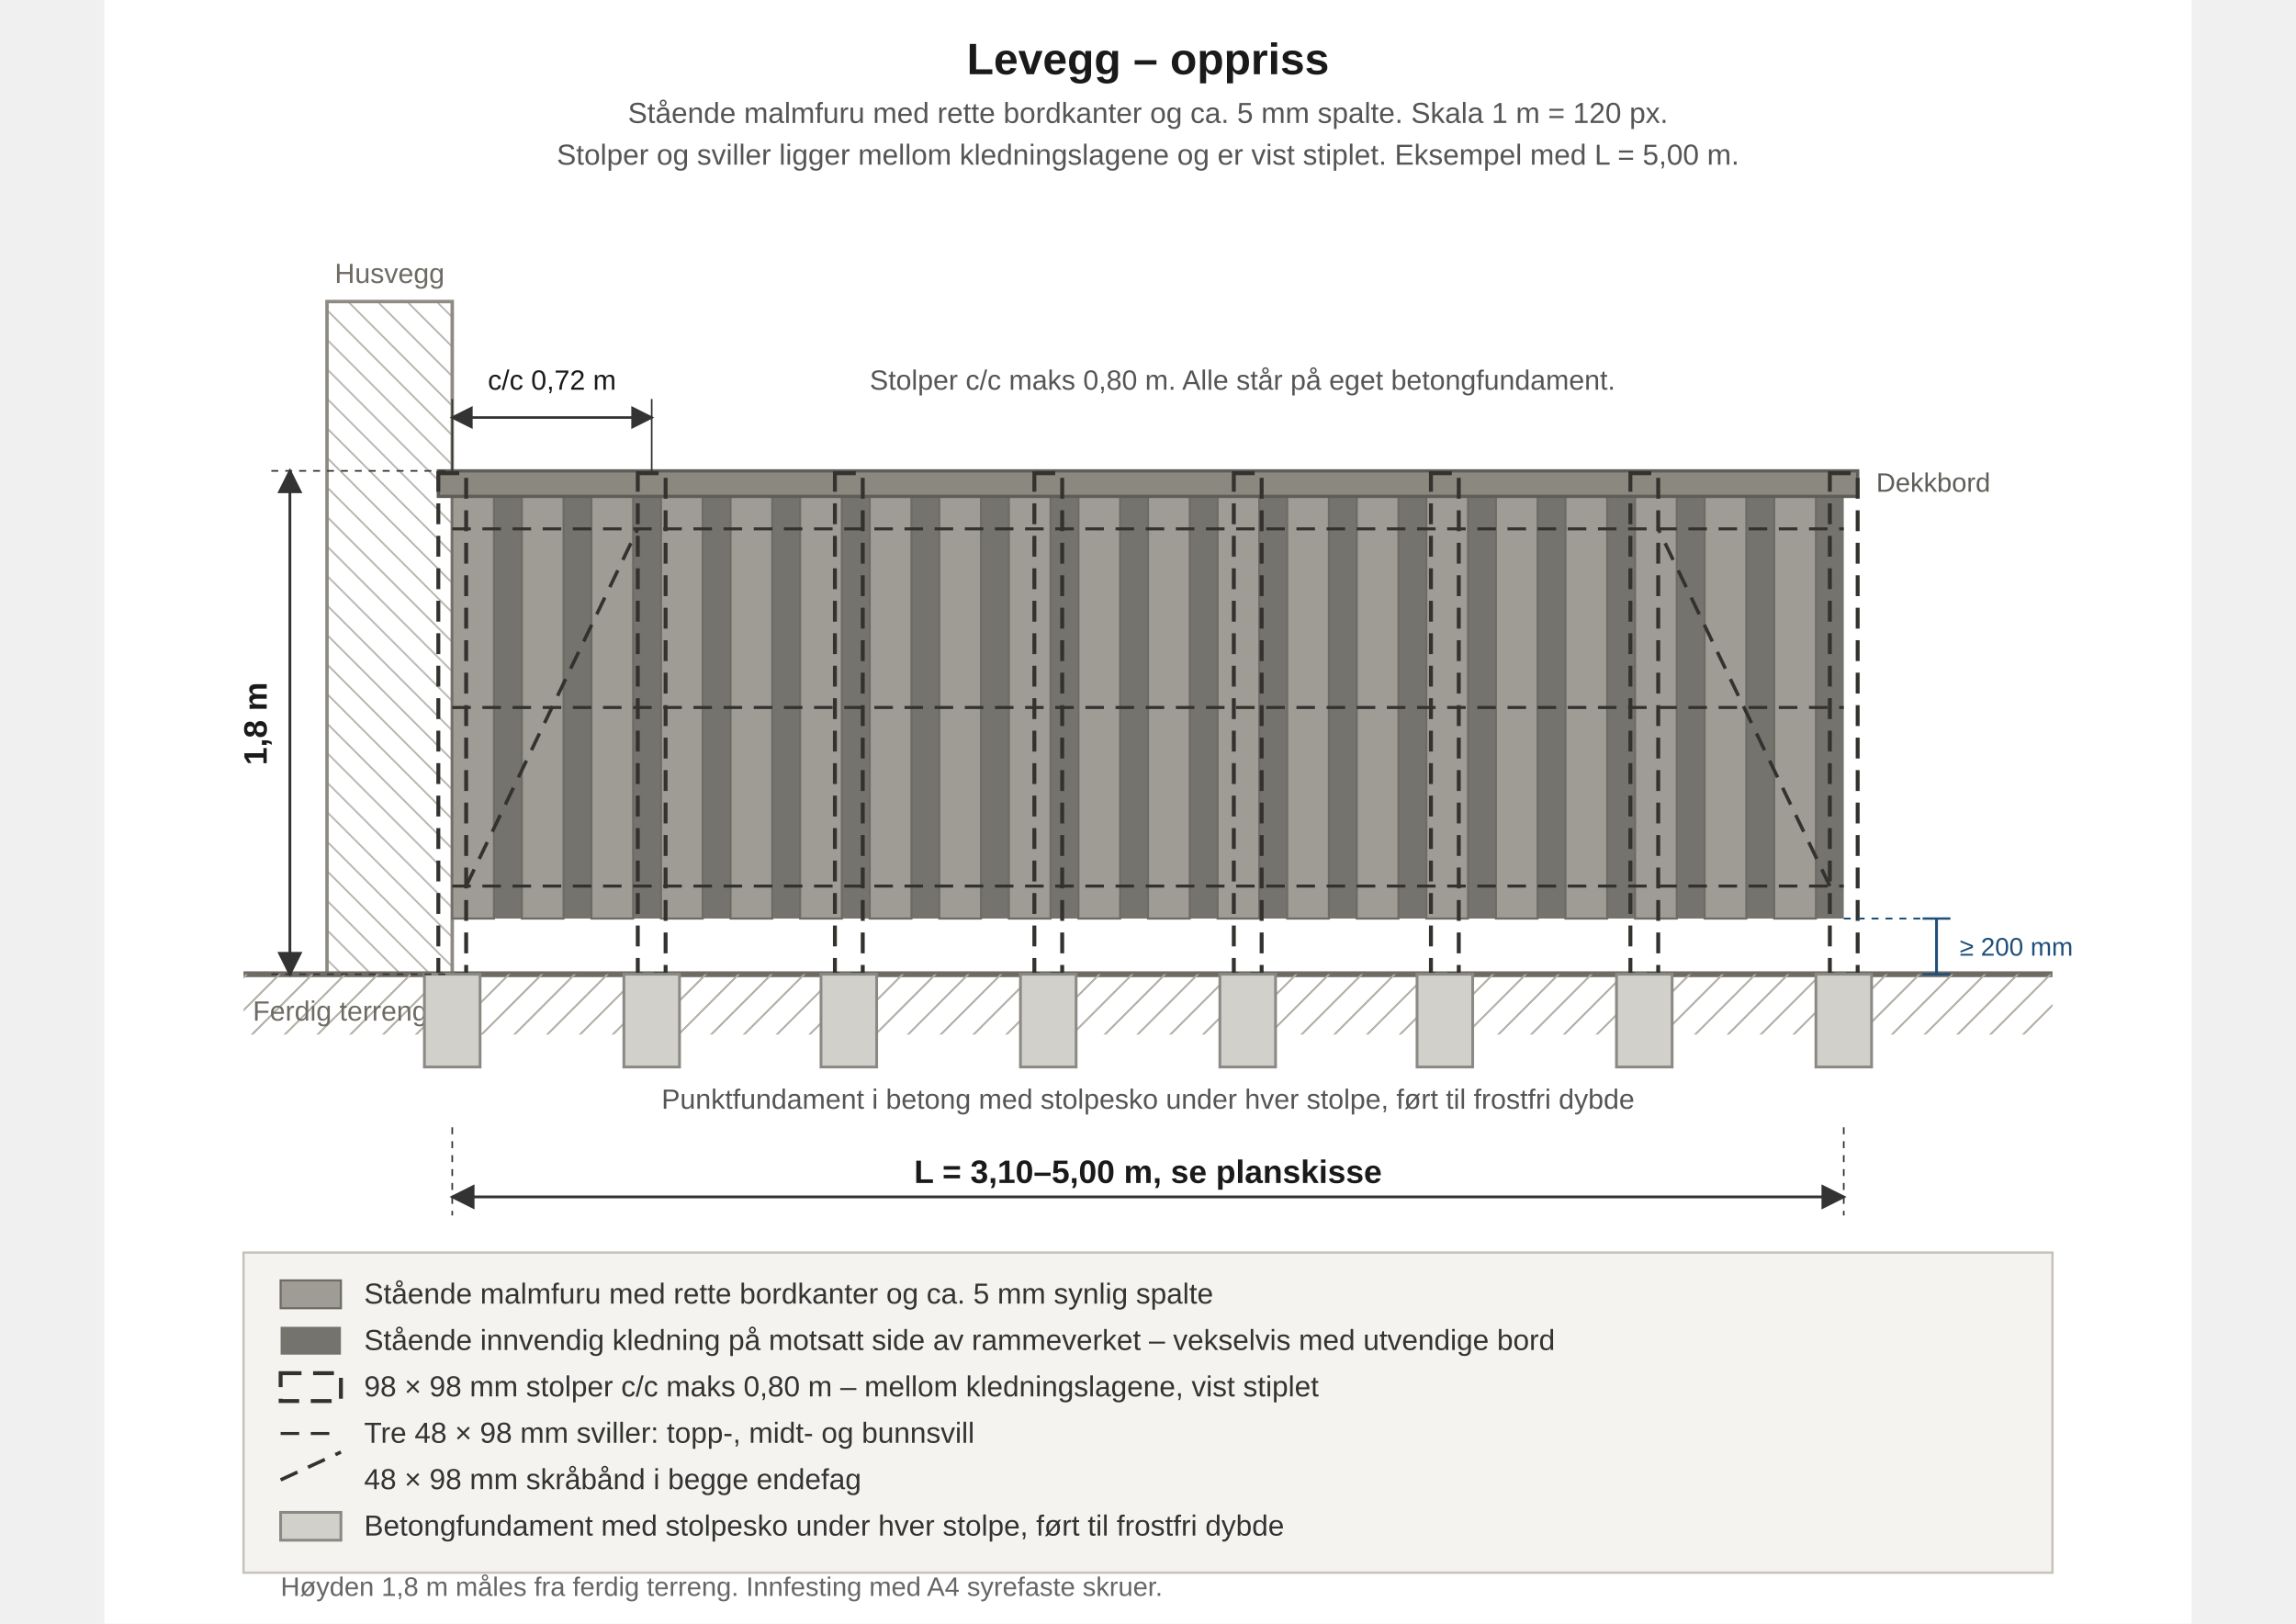
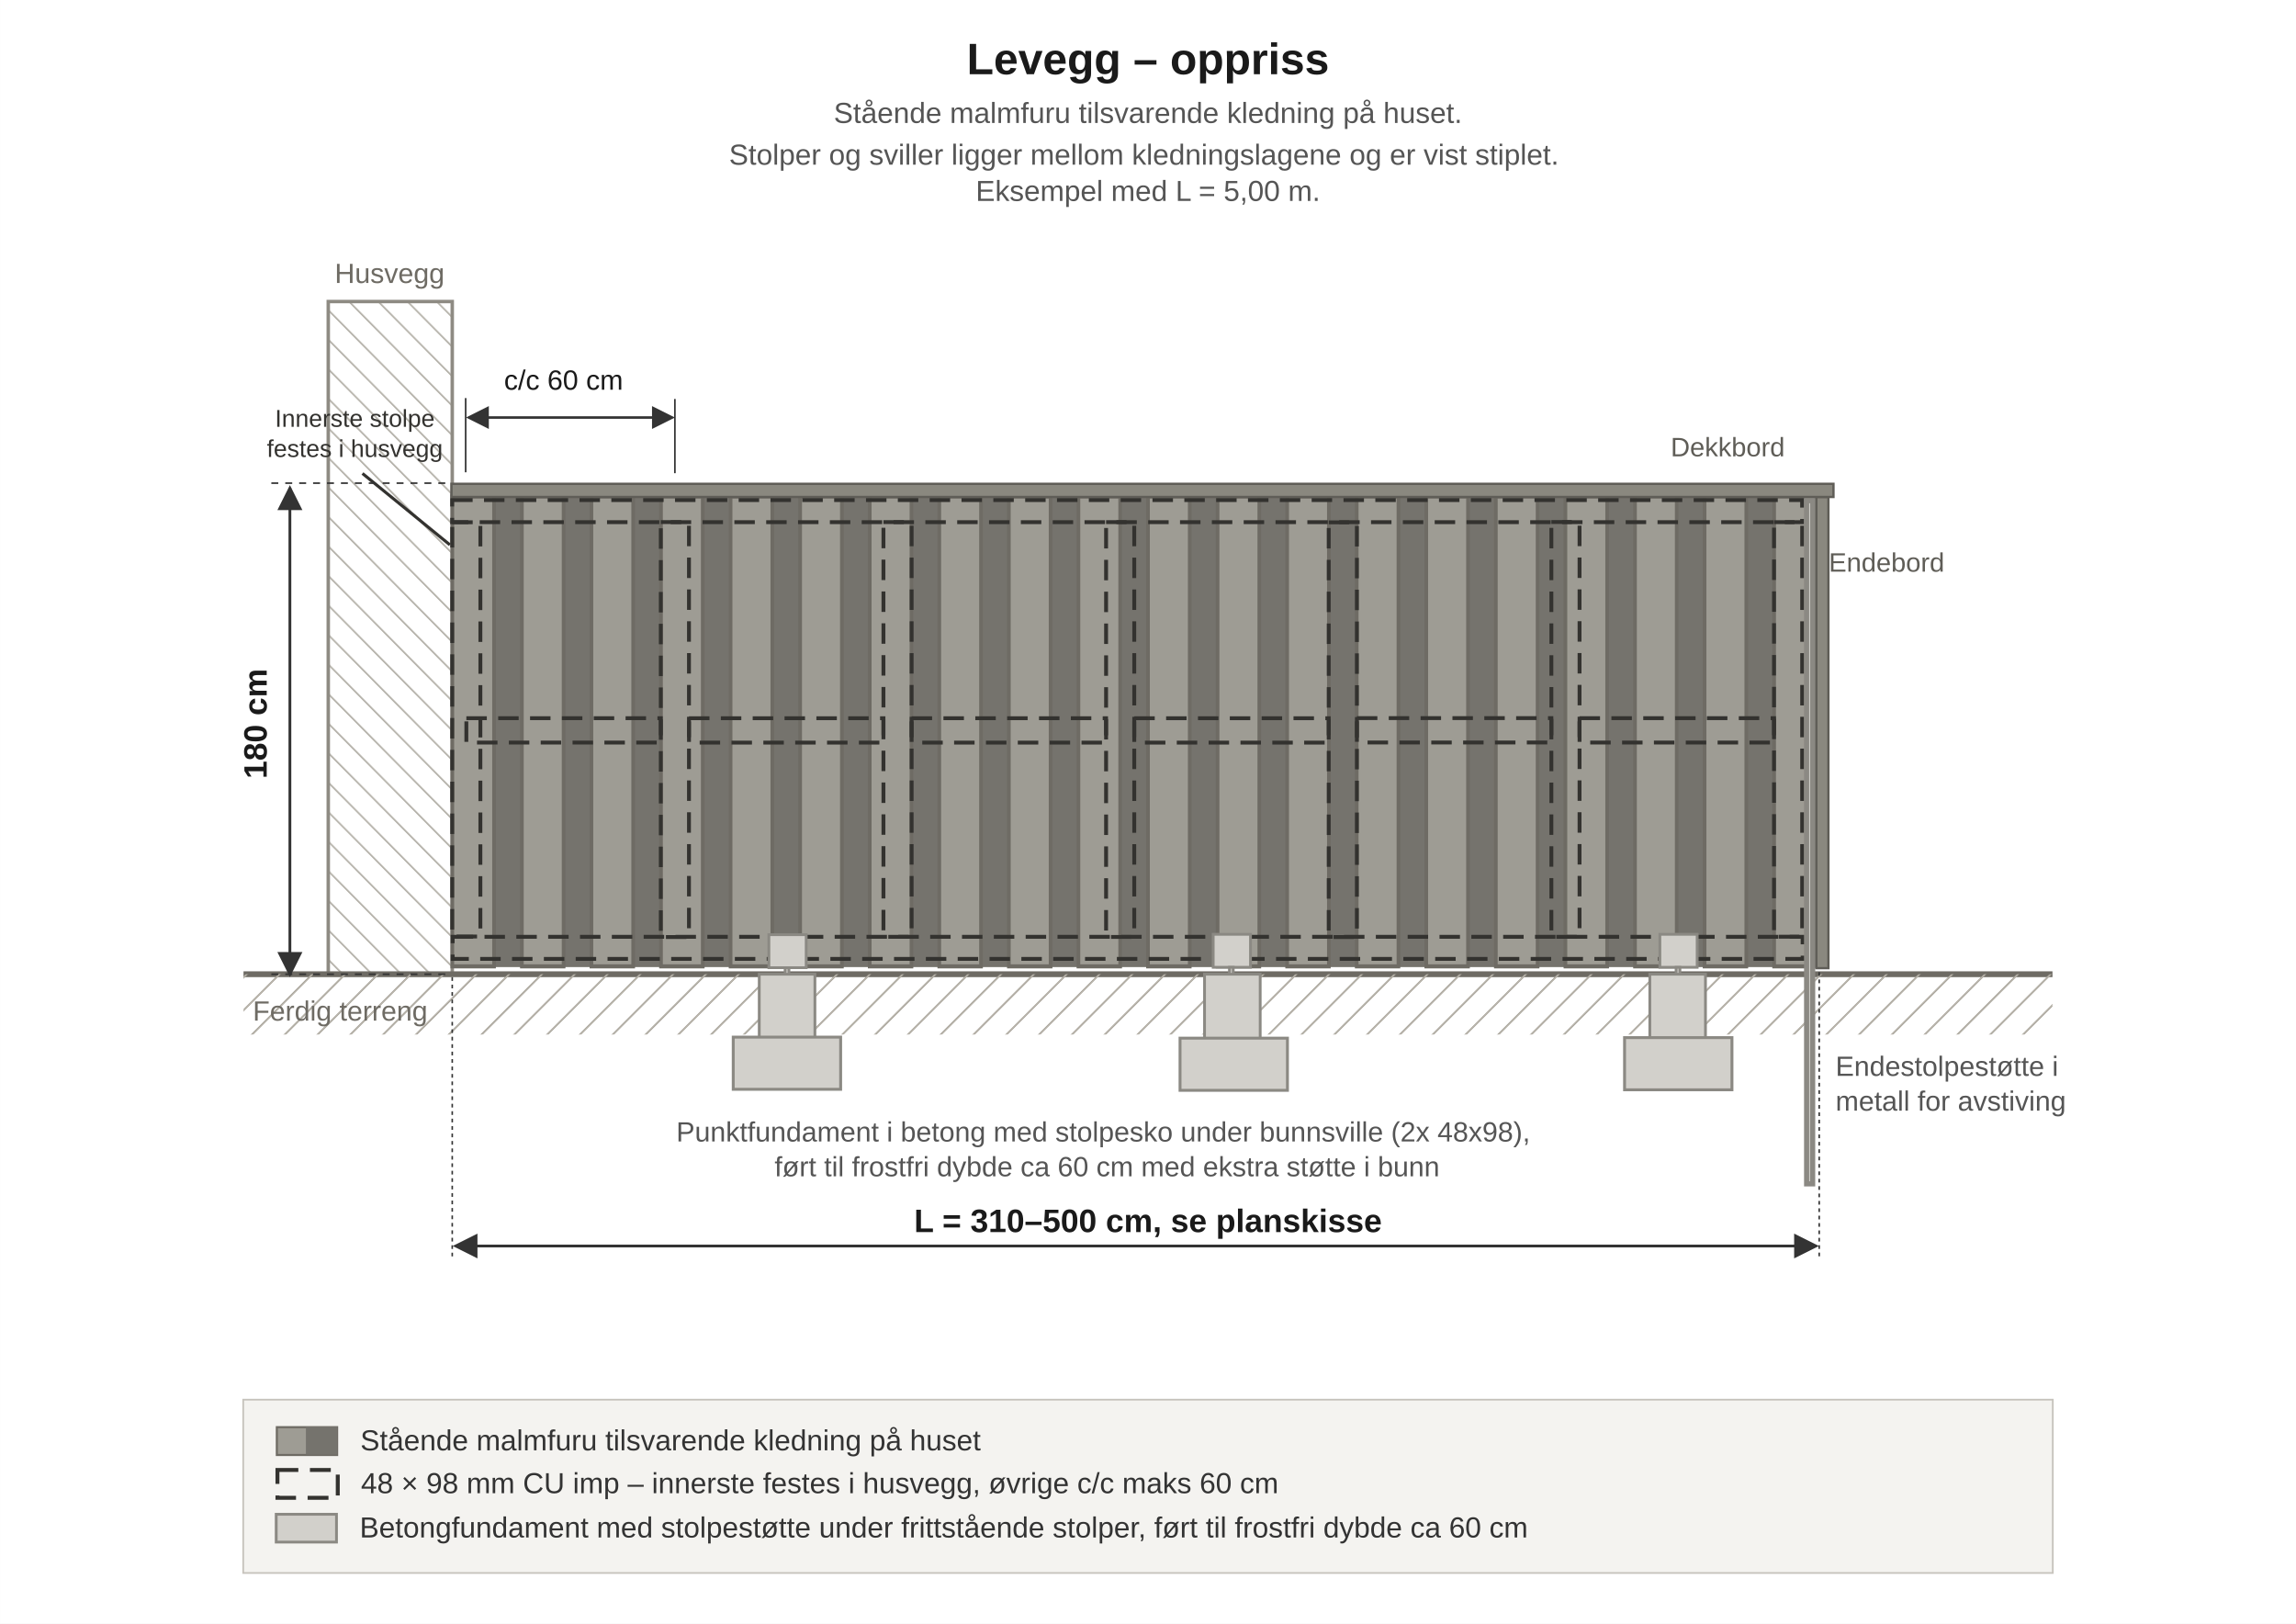
- <svg xmlns="http://www.w3.org/2000/svg" viewBox="0 0 900 700" width="297mm" height="210mm" preserveAspectRatio="xMidYMid meet" font-family="Segoe UI, Arial, Helvetica, sans-serif" role="img" aria-label="Oppriss av levegg med staaende graa kledning, 98 x 98 mm stolper, 48 x 98 mm sviller og skraabaand bak">
-   <defs>
+ <svg xmlns="http://www.w3.org/2000/svg" xmlns:xlink="http://www.w3.org/1999/xlink" viewBox="0 0 900 700" width="297mm" height="210mm" preserveAspectRatio="xMidYMid meet" font-family="Segoe UI, Arial, Helvetica, sans-serif" role="img" aria-label="Oppriss av levegg med staaende graa kledning, 98 x 98 mm stolper, 48 x 98 mm sviller og skraabaand bak" version="1.1" id="svg89">
+   <defs id="defs3">
+     <pattern xlink:href="#husvegg" id="pattern90" patternTransform="matrix(0.7000625,-0.707125,0.7000625,0.707125,1.498057,-0.00708465)" />
    <pattern id="terreng" width="10" height="10" patternUnits="userSpaceOnUse" patternTransform="rotate(45)">
-       <line x1="0" y1="0" x2="0" y2="10" stroke="#a8a49b" stroke-width="1.6" />
+       <line x1="0" y1="0" x2="0" y2="10" stroke="#a8a49b" stroke-width="1.6" id="line1" />
    </pattern>
    <pattern id="husvegg" width="9" height="9" patternUnits="userSpaceOnUse" patternTransform="rotate(-45)">
-       <line x1="0" y1="0" x2="0" y2="9" stroke="#b3b0a8" stroke-width="1.4" />
+       <line x1="0" y1="0" x2="0" y2="9" stroke="#b3b0a8" stroke-width="1.4" id="line2" />
    </pattern>
    <marker id="pil" markerWidth="9" markerHeight="9" refX="8" refY="4.5" orient="auto">
-       <path d="M0,0 L9,4.5 L0,9 z" fill="#333" />
+       <path d="M0,0 L9,4.5 L0,9 z" fill="#333" id="path2" />
    </marker>
    <marker id="pilStart" markerWidth="9" markerHeight="9" refX="1" refY="4.5" orient="auto">
-       <path d="M9,0 L0,4.5 L9,9 z" fill="#333" />
+       <path d="M9,0 L0,4.5 L9,9 z" fill="#333" id="path3" />
    </marker>
  </defs>
-   <rect width="900" height="700" fill="#ffffff" />
-   <text x="450" y="32" text-anchor="middle" font-size="19" font-weight="600" fill="#1a1a1a">Levegg – oppriss</text>
-   <text x="450" y="53" text-anchor="middle" font-size="12.5" fill="#555">Stående malmfuru med rette bordkanter og ca. 5 mm spalte. Skala 1 m = 120 px.</text>
-   <text x="450" y="71" text-anchor="middle" font-size="12.5" fill="#555">Stolper og sviller ligger mellom kledningslagene og er vist stiplet. Eksempel med L = 5,00 m.</text>
-   <rect x="96" y="130" width="54" height="290" fill="url(#husvegg)" stroke="#8e8b83" stroke-width="1.5" />
-   <text x="123" y="122" text-anchor="middle" font-size="12" fill="#6e6b64">Husvegg</text>
-   <line x1="60" y1="420" x2="840" y2="420" stroke="#6e6b64" stroke-width="2.5" />
-   <rect x="60" y="420" width="780" height="26" fill="url(#terreng)" />
-   <text x="64" y="440" font-size="12" fill="#6e6b64">Ferdig terreng</text>
-   <rect x="150" y="214" width="600" height="182" fill="#75736d" />
-   <g stroke="#605e59" stroke-width="1">
-     <line x1="165" y1="214" x2="165" y2="396" />
-     <line x1="195" y1="214" x2="195" y2="396" />
-     <line x1="225" y1="214" x2="225" y2="396" />
-     <line x1="255" y1="214" x2="255" y2="396" />
-     <line x1="285" y1="214" x2="285" y2="396" />
-     <line x1="315" y1="214" x2="315" y2="396" />
-     <line x1="345" y1="214" x2="345" y2="396" />
-     <line x1="375" y1="214" x2="375" y2="396" />
-     <line x1="405" y1="214" x2="405" y2="396" />
-     <line x1="435" y1="214" x2="435" y2="396" />
-     <line x1="465" y1="214" x2="465" y2="396" />
-     <line x1="495" y1="214" x2="495" y2="396" />
-     <line x1="525" y1="214" x2="525" y2="396" />
-     <line x1="555" y1="214" x2="555" y2="396" />
-     <line x1="585" y1="214" x2="585" y2="396" />
-     <line x1="615" y1="214" x2="615" y2="396" />
-     <line x1="645" y1="214" x2="645" y2="396" />
-     <line x1="675" y1="214" x2="675" y2="396" />
-     <line x1="705" y1="214" x2="705" y2="396" />
-     <line x1="735" y1="214" x2="735" y2="396" />
+   <rect width="990.399" height="700" fill="#ffffff" id="rect3" x="-44.979" y="0" style="stroke-width:1.049" />
+   <text x="450" y="32" text-anchor="middle" font-size="19" font-weight="600" fill="#1a1a1a" id="text3">Levegg – oppriss</text>
+   <text x="450" y="53" text-anchor="middle" font-size="12.5px" fill="#555555" id="text4">Stående malmfuru tilsvarende kledning på huset.</text>
+   <text x="450" y="71" text-anchor="middle" font-size="12.5px" fill="#555555" id="text5">
+     <tspan id="tspan90" x="450" y="71">Stolper og sviller ligger mellom kledningslagene og er vist stiplet.</tspan>
+     <tspan id="tspan91" x="450" y="86.625">Eksempel med L = 5,00 m.</tspan>
+   </text>
+   <rect x="96.542" y="129.996" width="53.462" height="290.007" fill="url(#husvegg)" stroke="#8e8b83" stroke-width="1.493" id="rect5" style="fill:url(#pattern90)" />
+   <text x="123" y="122" text-anchor="middle" font-size="12" fill="#6e6b64" id="text6">Husvegg</text>
+   <line x1="60" y1="420" x2="840" y2="420" stroke="#6e6b64" stroke-width="2.5" id="line6" />
+   <rect x="60" y="420" width="780" height="26" fill="url(#terreng)" id="rect6" />
+   <text x="64" y="440" font-size="12" fill="#6e6b64" id="text7">Ferdig terreng</text>
+   <rect x="150" y="214" width="587.273" height="202.923" fill="#75736d" id="rect7" style="stroke-width:1.045" />
+   <g stroke="#605e59" stroke-width="1" id="g26">
+     <line x1="165" y1="214" x2="165" y2="396" id="line7" />
+     <line x1="195" y1="214" x2="195" y2="396" id="line8" />
+     <line x1="225" y1="214" x2="225" y2="396" id="line9" />
+     <line x1="255" y1="214" x2="255" y2="396" id="line10" />
+     <line x1="285" y1="214" x2="285" y2="396" id="line11" />
+     <line x1="315" y1="214" x2="315" y2="396" id="line12" />
+     <line x1="345" y1="214" x2="345" y2="396" id="line13" />
+     <line x1="375" y1="214" x2="375" y2="396" id="line14" />
+     <line x1="405" y1="214" x2="405" y2="396" id="line15" />
+     <line x1="435" y1="214" x2="435" y2="396" id="line16" />
+     <line x1="465" y1="214" x2="465" y2="396" id="line17" />
+     <line x1="495" y1="214" x2="495" y2="396" id="line18" />
+     <line x1="525" y1="214" x2="525" y2="396" id="line19" />
+     <line x1="555" y1="214" x2="555" y2="396" id="line20" />
+     <line x1="585" y1="214" x2="585" y2="396" id="line21" />
+     <line x1="615" y1="214" x2="615" y2="396" id="line22" />
+     <line x1="645" y1="214" x2="645" y2="396" id="line23" />
+     <line x1="675" y1="214" x2="675" y2="396" id="line24" />
+     <line x1="705" y1="214" x2="705" y2="396" id="line25" />
+     <line x1="735" y1="214" x2="735" y2="396" id="line26" />
  </g>
-   <g fill="#9e9c94" stroke="#6e6b64" stroke-width="0.9">
-     <rect x="150" y="214" width="18" height="182" />
-     <rect x="180" y="214" width="18" height="182" />
-     <rect x="210" y="214" width="18" height="182" />
-     <rect x="240" y="214" width="18" height="182" />
-     <rect x="270" y="214" width="18" height="182" />
-     <rect x="300" y="214" width="18" height="182" />
-     <rect x="330" y="214" width="18" height="182" />
-     <rect x="360" y="214" width="18" height="182" />
-     <rect x="390" y="214" width="18" height="182" />
-     <rect x="420" y="214" width="18" height="182" />
-     <rect x="450" y="214" width="18" height="182" />
-     <rect x="480" y="214" width="18" height="182" />
-     <rect x="510" y="214" width="18" height="182" />
-     <rect x="540" y="214" width="18" height="182" />
-     <rect x="570" y="214" width="18" height="182" />
-     <rect x="600" y="214" width="18" height="182" />
-     <rect x="630" y="214" width="18" height="182" />
-     <rect x="660" y="214" width="18" height="182" />
-     <rect x="690" y="214" width="18" height="182" />
-     <rect x="720" y="214" width="18" height="182" />
+   <g fill="#9e9c94" stroke="#6e6b64" stroke-width="0.9" id="g45" transform="matrix(0.9999158,0,0,1.113099,0.03737138,-24.17856)" style="stroke-width:1.58;stroke-dasharray:none">
+     <rect x="150" y="214" width="18" height="182" id="rect26" style="stroke-width:1.58;stroke-dasharray:none" />
+     <rect x="180" y="214" width="18" height="182" id="rect27" style="stroke-width:1.58;stroke-dasharray:none" />
+     <rect x="210" y="214" width="18" height="182" id="rect28" style="stroke-width:1.58;stroke-dasharray:none" />
+     <rect x="240" y="214" width="18" height="182" id="rect29" style="stroke-width:1.58;stroke-dasharray:none" />
+     <rect x="270" y="214" width="18" height="182" id="rect30" style="stroke-width:1.58;stroke-dasharray:none" />
+     <rect x="300" y="214" width="18" height="182" id="rect31" style="stroke-width:1.58;stroke-dasharray:none" />
+     <rect x="330" y="214" width="18" height="182" id="rect32" style="stroke-width:1.58;stroke-dasharray:none" />
+     <rect x="360" y="214" width="18" height="182" id="rect33" style="stroke-width:1.58;stroke-dasharray:none" />
+     <rect x="390" y="214" width="18" height="182" id="rect34" style="stroke-width:1.58;stroke-dasharray:none" />
+     <rect x="420" y="214" width="18" height="182" id="rect35" style="stroke-width:1.58;stroke-dasharray:none" />
+     <rect x="450" y="214" width="18" height="182" id="rect36" style="stroke-width:1.58;stroke-dasharray:none" />
+     <rect x="480" y="214" width="18" height="182" id="rect37" style="stroke-width:1.58;stroke-dasharray:none" />
+     <rect x="510" y="214" width="18" height="182" id="rect38" style="stroke-width:1.58;stroke-dasharray:none" />
+     <rect x="540" y="214" width="18" height="182" id="rect39" style="stroke-width:1.58;stroke-dasharray:none" />
+     <rect x="570" y="214" width="18" height="182" id="rect40" style="stroke-width:1.58;stroke-dasharray:none" />
+     <rect x="600" y="214" width="18" height="182" id="rect41" style="stroke-width:1.58;stroke-dasharray:none" />
+     <rect x="630" y="214" width="18" height="182" id="rect42" style="stroke-width:1.58;stroke-dasharray:none" />
+     <rect x="660" y="214" width="18" height="182" id="rect43" style="stroke-width:1.58;stroke-dasharray:none" />
+     <rect x="690" y="214" width="18" height="182" id="rect44" style="stroke-width:1.58;stroke-dasharray:none" />
+     <rect x="720" y="214" width="18" height="182" id="rect45" style="stroke-width:1.58;stroke-dasharray:none" />
  </g>
-   <rect x="144" y="203" width="612" height="11" fill="#8a887f" stroke="#5f5d57" stroke-width="1.4" />
-   <text x="764" y="212" font-size="11.5" fill="#5f5d57">Dekkbord</text>
-   <g stroke="#33322f" stroke-width="1.7" stroke-dasharray="9 5" fill="none">
-     <rect x="144" y="204" width="12" height="216" />
-     <rect x="230" y="204" width="12" height="216" />
-     <rect x="315" y="204" width="12" height="216" />
-     <rect x="401" y="204" width="12" height="216" />
-     <rect x="487" y="204" width="12" height="216" />
-     <rect x="572" y="204" width="12" height="216" />
-     <rect x="658" y="204" width="12" height="216" />
-     <rect x="744" y="204" width="12" height="216" />
+   <rect x="738.183" y="214.239" width="5.199" height="203.156" fill="#8a887f" stroke="#5f5d57" stroke-width="0.974" id="rect46" />
+   <text x="743.547" y="246.454" font-size="11.5px" fill="#5f5d57" id="text46">Endebord</text>
+   <rect x="149.66" y="208.575" width="595.908" height="5.68" fill="#8a887f" stroke="#5f5d57" stroke-width="0.993" id="rect47" />
+   <text x="675.368" y="196.728" font-size="11.5px" fill="#5f5d57" id="text47">Dekkbord</text>
+   <rect x="149.995" y="225.15" width="12.136" height="178.593" id="rect48" style="fill:none;stroke:#33322f;stroke-width:1.667;stroke-dasharray:8.824,4.902;stroke-dashoffset:0" />
+   <rect x="239.927" y="225.077" width="12.146" height="178.889" id="rect49" style="fill:none;stroke:#33322f;stroke-width:1.667;stroke-dasharray:8.823,4.902;stroke-dashoffset:0" />
+   <rect x="335.927" y="225.084" width="12.146" height="178.791" id="rect50" style="fill:none;stroke:#33322f;stroke-width:1.667;stroke-dasharray:8.824,4.902;stroke-dashoffset:0" />
+   <rect x="431.927" y="225.091" width="12.146" height="178.832" id="rect51" style="fill:none;stroke:#33322f;stroke-width:1.667;stroke-dasharray:8.824,4.902;stroke-dashoffset:0" />
+   <rect x="149.966" y="215.589" width="582.079" height="9.521" id="rect51-9" style="fill:none;stroke:#33322f;stroke-width:1.667;stroke-dasharray:8.824,4.902;stroke-dashoffset:0" />
+   <rect x="636.076" y="309.61" width="83.856" height="10.51" id="rect51-9-8" style="fill:none;stroke:#33322f;stroke-width:1.668;stroke-dasharray:8.828, 4.904;stroke-dashoffset:0" />
+   <rect x="540.072" y="309.587" width="83.859" height="10.51" id="rect51-9-8-3" style="fill:none;stroke:#33322f;stroke-width:1.668;stroke-dasharray:8.828, 4.905;stroke-dashoffset:0" />
+   <rect x="444.078" y="309.64" width="83.85" height="10.51" id="rect51-9-8-5" style="fill:none;stroke:#33322f;stroke-width:1.667;stroke-dasharray:8.828, 4.904;stroke-dashoffset:0" />
+   <rect x="348.072" y="309.637" width="83.847" height="10.51" id="rect51-9-8-5-2" style="fill:none;stroke:#33322f;stroke-width:1.667;stroke-dasharray:8.828, 4.904;stroke-dashoffset:0" />
+   <rect x="252.084" y="309.638" width="83.85" height="10.51" id="rect51-9-8-5-3" style="fill:none;stroke:#33322f;stroke-width:1.667;stroke-dasharray:8.828, 4.904;stroke-dashoffset:0" />
+   <rect x="156.083" y="309.619" width="83.85" height="10.51" id="rect51-9-8-5-1" style="fill:none;stroke:#33322f;stroke-width:1.667;stroke-dasharray:8.828, 4.904;stroke-dashoffset:0" />
+   <rect x="150.184" y="403.868" width="582.079" height="9.521" id="rect51-9-8-2" style="fill:none;stroke:#33322f;stroke-width:1.667;stroke-dasharray:8.824, 4.902;stroke-dashoffset:0" />
+   <rect x="527.927" y="225.188" width="12.146" height="178.783" id="rect52" style="fill:none;stroke:#33322f;stroke-width:1.667;stroke-dasharray:8.824,4.902;stroke-dashoffset:0" />
+   <rect x="623.927" y="225.046" width="12.146" height="178.829" id="rect53" style="fill:none;stroke:#33322f;stroke-width:1.667;stroke-dasharray:8.824,4.902;stroke-dashoffset:0" />
+   <rect x="719.927" y="225.108" width="12.146" height="178.718" id="rect54" style="fill:none;stroke:#33322f;stroke-width:1.666;stroke-dasharray:8.822, 4.901;stroke-dashoffset:0" />
+   <path d="M 148.985,234.885 111.287,204.116" fill="none" stroke="#33322f" stroke-width="1.306" id="path59" />
+   <text x="108" y="184" text-anchor="middle" font-size="10.5" fill="#33322f" id="text59">Innerste stolpe</text>
+   <text x="108" y="197" text-anchor="middle" font-size="10.5" fill="#33322f" id="text60">festes i husvegg</text>
+   <rect x="733.978" y="215.859" width="2.617" height="294.525" id="rect64-5-11-7-4-2-6-3" style="fill:#d2d0cb;stroke:#8b8983;stroke-width:2.202;stroke-dasharray:none" />
+   <g id="g93" transform="translate(-47.625)">
+     <rect x="718.328" y="402.793" width="16.092" height="14.229" id="rect64-5-11-7-4-2-6" style="fill:#d2d0cb;stroke:#8b8983;stroke-width:1.2;stroke-dasharray:none" />
+     <rect x="725.341" y="417.027" width="1.627" height="15.037" id="rect64-5-1-5-6-2-2-8" style="fill:#d2d0cb;stroke:#8b8983;stroke-width:1.2;stroke-dasharray:none" />
+     <rect x="714" y="420" width="24" height="40" id="rect69" style="fill:#d2d0cb;stroke:#8b8983;stroke-width:1.2" />
+     <rect x="703.107" y="447.33" width="46.312" height="22.496" id="rect69-1" style="fill:#d2d0cb;stroke:#8b8983;stroke-width:1.25" />
  </g>
-   <g stroke="#33322f" stroke-width="1.3" stroke-dasharray="8 5" fill="none">
-     <line x1="150" y1="228" x2="750" y2="228" />
-     <line x1="150" y1="305" x2="750" y2="305" />
-     <line x1="150" y1="382" x2="750" y2="382" />
+   <g id="g92" transform="translate(-47.625)">
+     <rect x="525.73" y="402.793" width="16.092" height="14.229" id="rect64-5-11-7-4" style="fill:#d2d0cb;stroke:#8b8983;stroke-width:1.2;stroke-dasharray:none" />
+     <rect x="532.743" y="417.027" width="1.627" height="15.037" id="rect64-5-1-5-6-2" style="fill:#d2d0cb;stroke:#8b8983;stroke-width:1.2;stroke-dasharray:none" />
+     <rect x="522" y="420" width="24" height="40" id="rect67" style="fill:#d2d0cb;stroke:#8b8983;stroke-width:1.2" />
+     <rect x="511.44" y="447.561" width="46.312" height="22.496" id="rect69-1-9" style="fill:#d2d0cb;stroke:#8b8983;stroke-width:1.25" />
  </g>
-   <g stroke="#33322f" stroke-width="1.5" stroke-dasharray="8 5" fill="none">
-     <line x1="156" y1="382" x2="230" y2="228" />
-     <line x1="744" y1="382" x2="670" y2="228" />
+   <g id="g91" transform="translate(-47.625)">
+     <rect x="334.155" y="402.959" width="16.092" height="14.229" id="rect64-5-11" style="fill:#d2d0cb;stroke:#8b8983;stroke-width:1.2;stroke-dasharray:none" />
+     <rect x="341.168" y="417.193" width="1.627" height="15.037" id="rect64-5-1-5" style="fill:#d2d0cb;stroke:#8b8983;stroke-width:1.2;stroke-dasharray:none" />
+     <rect x="330" y="420" width="24" height="40" id="rect65" style="fill:#d2d0cb;stroke:#8b8983;stroke-width:1.2" />
+     <rect x="318.783" y="447.12" width="46.312" height="22.496" id="rect69-1-9-7" style="fill:#d2d0cb;stroke:#8b8983;stroke-width:1.25" />
  </g>
-   <g fill="#d2d0cb" stroke="#8b8983" stroke-width="1.2">
-     <rect x="138" y="420" width="24" height="40" />
-     <rect x="224" y="420" width="24" height="40" />
-     <rect x="309" y="420" width="24" height="40" />
-     <rect x="395" y="420" width="24" height="40" />
-     <rect x="481" y="420" width="24" height="40" />
-     <rect x="566" y="420" width="24" height="40" />
-     <rect x="652" y="420" width="24" height="40" />
-     <rect x="738" y="420" width="24" height="40" />
-   </g>
-   <text x="450" y="478" text-anchor="middle" font-size="12" fill="#555">Punktfundament i betong med stolpesko under hver stolpe, ført til frostfri dybde</text>
-   <line x1="80" y1="203" x2="80" y2="420" stroke="#333" stroke-width="1.2" marker-start="url(#pilStart)" marker-end="url(#pil)" />
-   <line x1="72" y1="203" x2="150" y2="203" stroke="#333" stroke-width="0.7" stroke-dasharray="3 3" />
-   <line x1="72" y1="420" x2="150" y2="420" stroke="#333" stroke-width="0.7" stroke-dasharray="3 3" />
-   <text x="70" y="312" text-anchor="middle" font-size="14" font-weight="600" fill="#1a1a1a" transform="rotate(-90 70 312)">1,8 m</text>
-   <line x1="790" y1="396" x2="790" y2="420" stroke="#1f4e79" stroke-width="1.2" />
-   <line x1="784" y1="396" x2="796" y2="396" stroke="#1f4e79" stroke-width="1" />
-   <line x1="784" y1="420" x2="796" y2="420" stroke="#1f4e79" stroke-width="1" />
-   <line x1="750" y1="396" x2="790" y2="396" stroke="#1f4e79" stroke-width="0.8" stroke-dasharray="3 3" />
-   <text x="800" y="412" font-size="11" fill="#1f4e79">≥ 200 mm</text>
-   <line x1="150" y1="180" x2="236" y2="180" stroke="#333" stroke-width="1.1" marker-start="url(#pilStart)" marker-end="url(#pil)" />
-   <line x1="150" y1="172" x2="150" y2="204" stroke="#333" stroke-width="0.7" />
-   <line x1="236" y1="172" x2="236" y2="204" stroke="#333" stroke-width="0.7" />
-   <text x="193" y="168" text-anchor="middle" font-size="12" fill="#1a1a1a">c/c 0,72 m</text>
-   <text x="330" y="168" font-size="12" fill="#555">Stolper c/c maks 0,80 m. Alle står på eget betongfundament.</text>
-   <line x1="150" y1="516" x2="750" y2="516" stroke="#333" stroke-width="1.2" marker-start="url(#pilStart)" marker-end="url(#pil)" />
-   <line x1="150" y1="486" x2="150" y2="524" stroke="#333" stroke-width="0.7" stroke-dasharray="3 3" />
-   <line x1="750" y1="486" x2="750" y2="524" stroke="#333" stroke-width="0.7" stroke-dasharray="3 3" />
-   <text x="450" y="510" text-anchor="middle" font-size="14" font-weight="600" fill="#1a1a1a">L = 3,10–5,00 m, se planskisse</text>
-   <rect x="60" y="540" width="780" height="138" fill="#f4f3f0" stroke="#c6c3bc" stroke-width="1" />
-   <g font-size="12.5" fill="#333">
-     <rect x="76" y="552" width="26" height="12" fill="#9e9c94" stroke="#6e6b64" stroke-width="0.9" />
-     <text x="112" y="562">Stående malmfuru med rette bordkanter og ca. 5 mm synlig spalte</text>
-     <rect x="76" y="572" width="26" height="12" fill="#75736d" />
-     <text x="112" y="582">Stående innvendig kledning på motsatt side av rammeverket – vekselvis med utvendige bord</text>
-     <rect x="76" y="592" width="26" height="12" fill="none" stroke="#33322f" stroke-width="1.7" stroke-dasharray="9 5" />
-     <text x="112" y="602">98 × 98 mm stolper c/c maks 0,80 m – mellom kledningslagene, vist stiplet</text>
-     <line x1="76" y1="618" x2="102" y2="618" stroke="#33322f" stroke-width="1.3" stroke-dasharray="8 5" />
-     <text x="112" y="622">Tre 48 × 98 mm sviller: topp-, midt- og bunnsvill</text>
-     <line x1="76" y1="638" x2="102" y2="626" stroke="#33322f" stroke-width="1.5" stroke-dasharray="8 5" />
-     <text x="112" y="642">48 × 98 mm skråbånd i begge endefag</text>
-     <rect x="76" y="652" width="26" height="12" fill="#d2d0cb" stroke="#8b8983" stroke-width="1.2" />
-     <text x="112" y="662">Betongfundament med stolpesko under hver stolpe, ført til frostfri dybde</text>
-   </g>
-   <text x="76" y="688" font-size="11.5" fill="#666">Høyden 1,8 m måles fra ferdig terreng. Innfesting med A4 syrefaste skruer.</text>
+   <text x="432.361" y="492.111" text-anchor="middle" font-size="12px" fill="#555555" id="text70">
+     <tspan id="tspan94" x="432.361" y="492.111">Punktfundament i betong med stolpesko under bunnsville (2x 48x98),</tspan>
+     <tspan id="tspan95" x="432.361" y="507.111">ført til frostfri dybde ca 60 cm med ekstra støtte i bunn</tspan>
+   </text>
+   <text x="796.146" y="463.817" text-anchor="middle" font-size="12px" fill="#555555" id="text70-7">
+     <tspan id="tspan95-2" x="796.146" y="463.817">Endestolpestøtte i</tspan>
+     <tspan x="796.146" y="478.817" id="tspan96">metall for avstiving</tspan>
+   </text>
+   <line x1="80" y1="210.323" x2="80" y2="420.04" stroke="#333333" stroke-width="1.2" marker-start="url(#pilStart)" marker-end="url(#pil)" id="line70" />
+   <line x1="72" y1="208.292" x2="150" y2="208.292" stroke="#333333" stroke-width="0.7" stroke-dasharray="3, 3" id="line71" />
+   <line x1="72" y1="420" x2="150" y2="420" stroke="#333" stroke-width="0.7" stroke-dasharray="3 3" id="line72" />
+   <text x="70" y="312" text-anchor="middle" font-size="14px" font-weight="600" fill="#1a1a1a" transform="rotate(-90,70,312)" id="text72">180 cm</text>
+   <line x1="157.013" y1="180" x2="244.908" y2="180" stroke="#333333" stroke-width="1.096" marker-start="url(#pilStart)" marker-end="url(#pil)" id="line77" />
+   <line x1="155.785" y1="171.614" x2="155.785" y2="203.614" stroke="#333333" stroke-width="0.7" id="line78" />
+   <line x1="246" y1="172" x2="246" y2="204" stroke="#333" stroke-width="0.7" id="line79" />
+   <text x="198" y="168" text-anchor="middle" font-size="12px" fill="#1a1a1a" id="text79">c/c 60 cm</text>
+   <line x1="151.377" y1="537.167" x2="738.104" y2="537.167" stroke="#333333" stroke-width="1.187" marker-start="url(#pilStart)" marker-end="url(#pil)" id="line80" />
+   <line x1="150" y1="421.279" x2="150" y2="541.639" stroke="#333333" stroke-width="1.246" stroke-dasharray="3, 3" id="line81" style="stroke-width:0.667;stroke-dasharray:1.605,1.605;stroke-dashoffset:0" />
+   <line x1="739.417" y1="419.098" x2="739.417" y2="541.639" stroke="#333333" stroke-width="1.257" stroke-dasharray="3, 3" id="line82" style="stroke-width:0.667;stroke-dasharray:1.591,1.591;stroke-dashoffset:0" />
+   <text x="450" y="531.167" text-anchor="middle" font-size="14px" font-weight="600" fill="#1a1a1a" id="text82">L = 310–500 cm, se planskisse</text>
+   <rect x="59.868" y="603.41" width="780.264" height="74.722" fill="#f4f3f0" stroke="#c6c3bc" stroke-width="0.736" id="rect82" />
+   <rect x="74.364" y="615.269" width="26" height="12" fill="#9e9c94" stroke="#6e6b64" stroke-width="0.9" id="rect83" style="font-size:12.5px" />
+   <text x="110.364" y="625.269" id="text83" style="font-size:12.5px;fill:#333333">Stående malmfuru tilsvarende kledning på huset</text>
+   <rect x="86.909" y="615.089" width="13.455" height="12" fill="#75736d" id="rect84" style="font-size:12.5px;stroke-width:0.719" />
+   <rect x="74.636" y="633.725" width="26" height="12" fill="none" stroke="#33322f" stroke-width="1.7" stroke-dasharray="9, 5" id="rect85" style="font-size:12.5px" />
+   <text x="110.636" y="643.725" id="text85" style="font-size:12.5px;fill:#333333">48 × 98 mm CU imp – innerste festes i husvegg, øvrige c/c maks 60 cm</text>
+   <rect x="74.091" y="652.818" width="26" height="12" fill="#d2d0cb" stroke="#8b8983" stroke-width="1.2" id="rect87" style="font-size:12.5px" />
+   <text x="110.091" y="662.818" id="text88" style="font-size:12.5px;fill:#333333">Betongfundament med stolpestøtte under frittstående stolper, ført til frostfri dybde ca 60 cm</text>
</svg>
